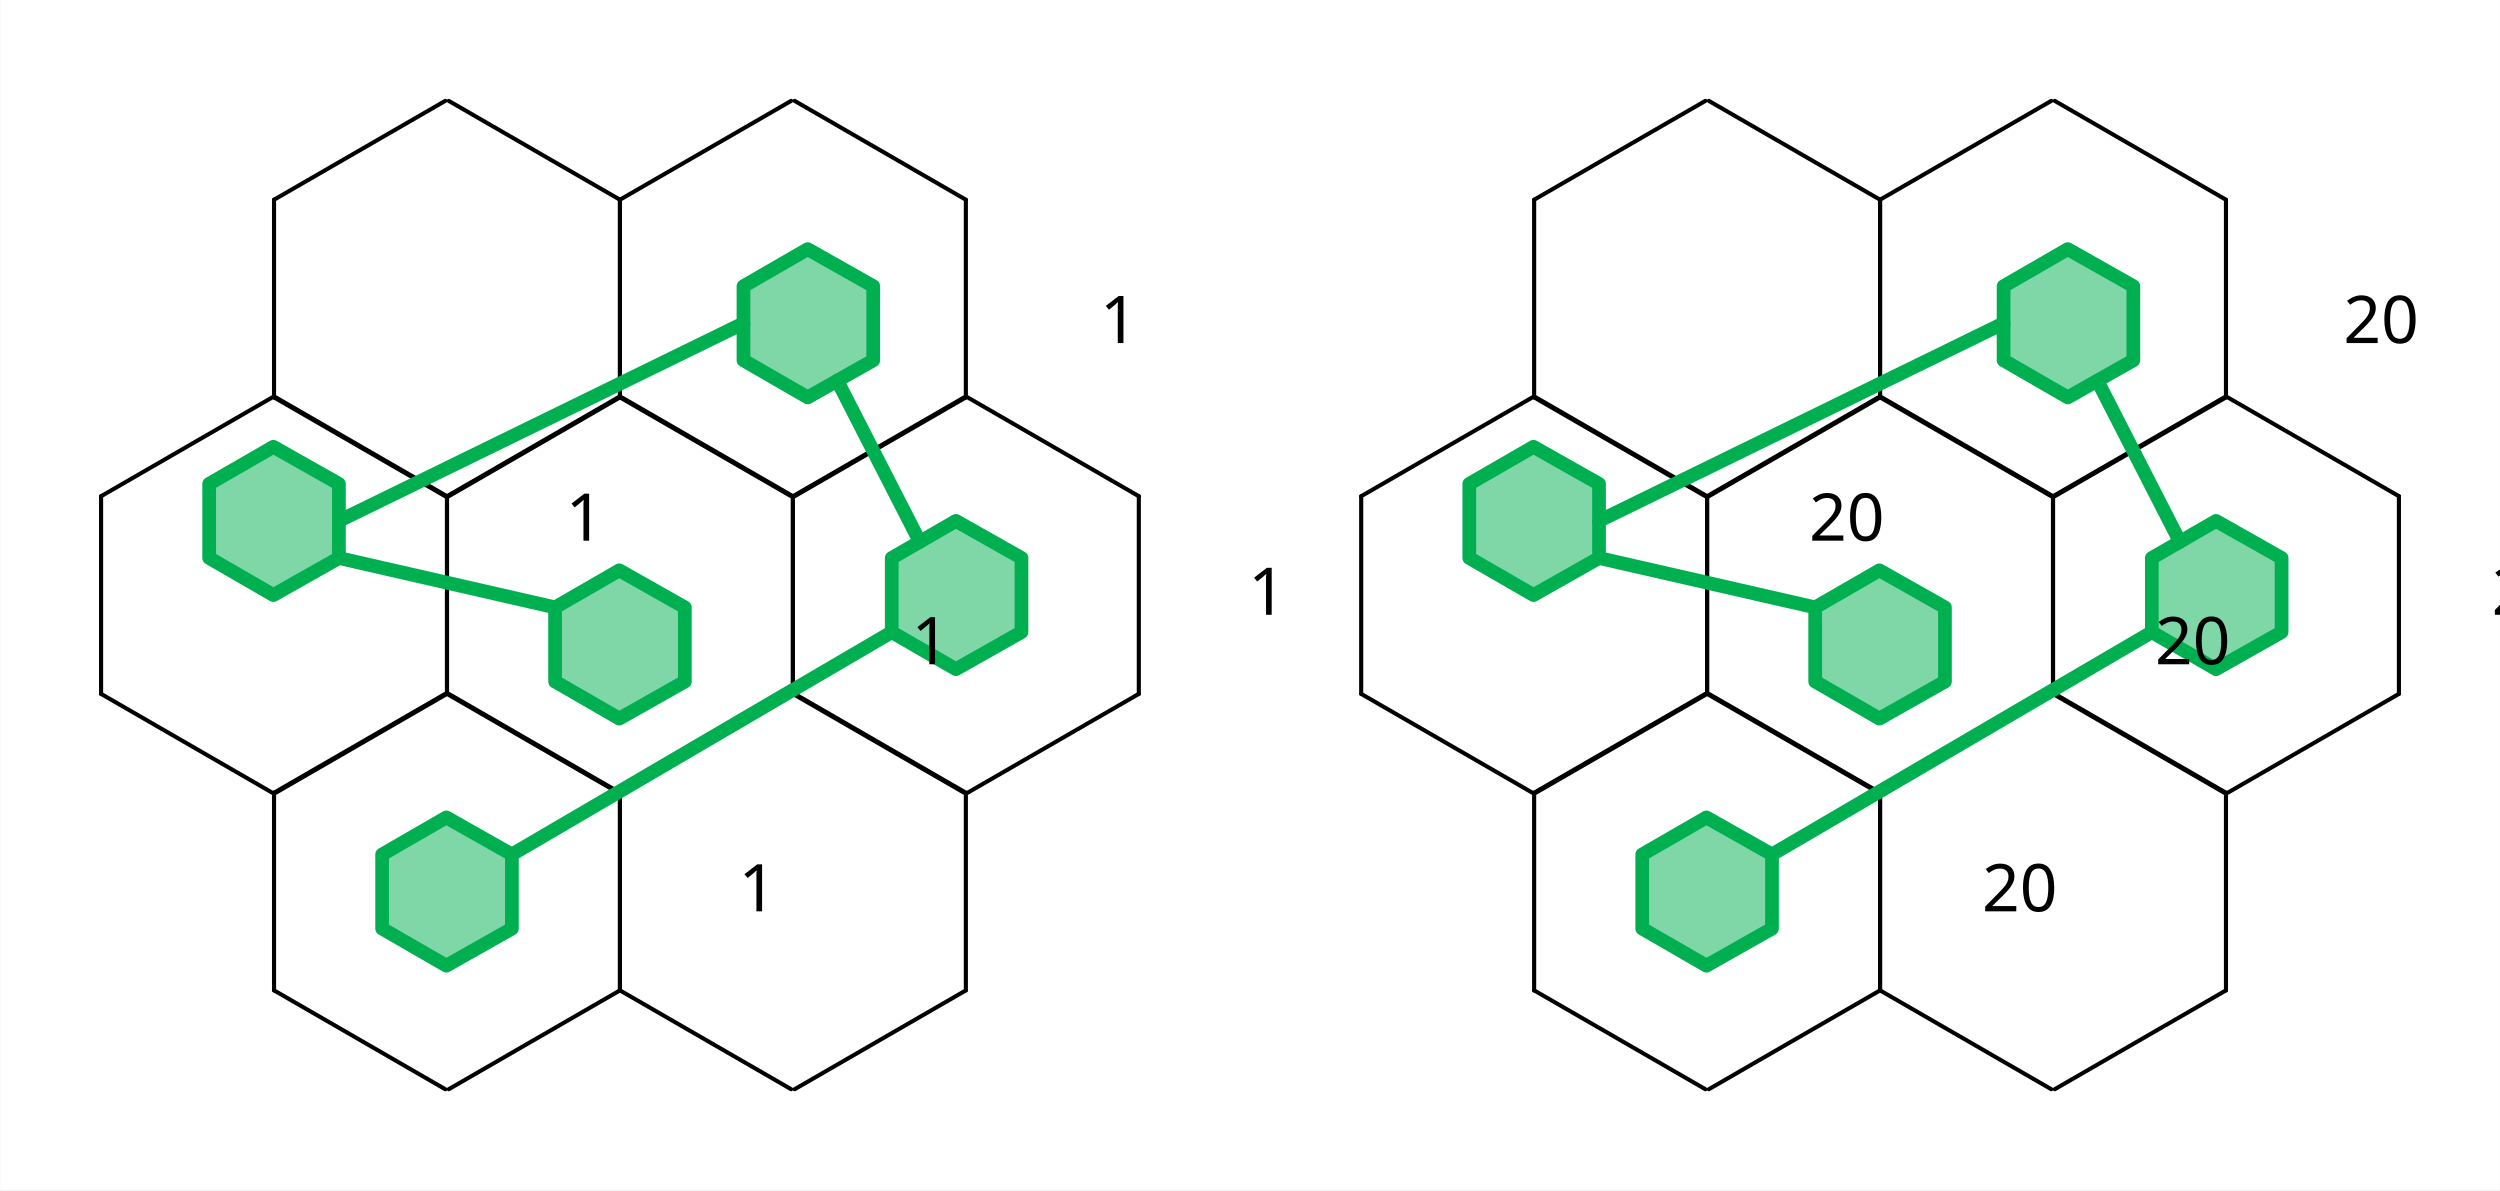
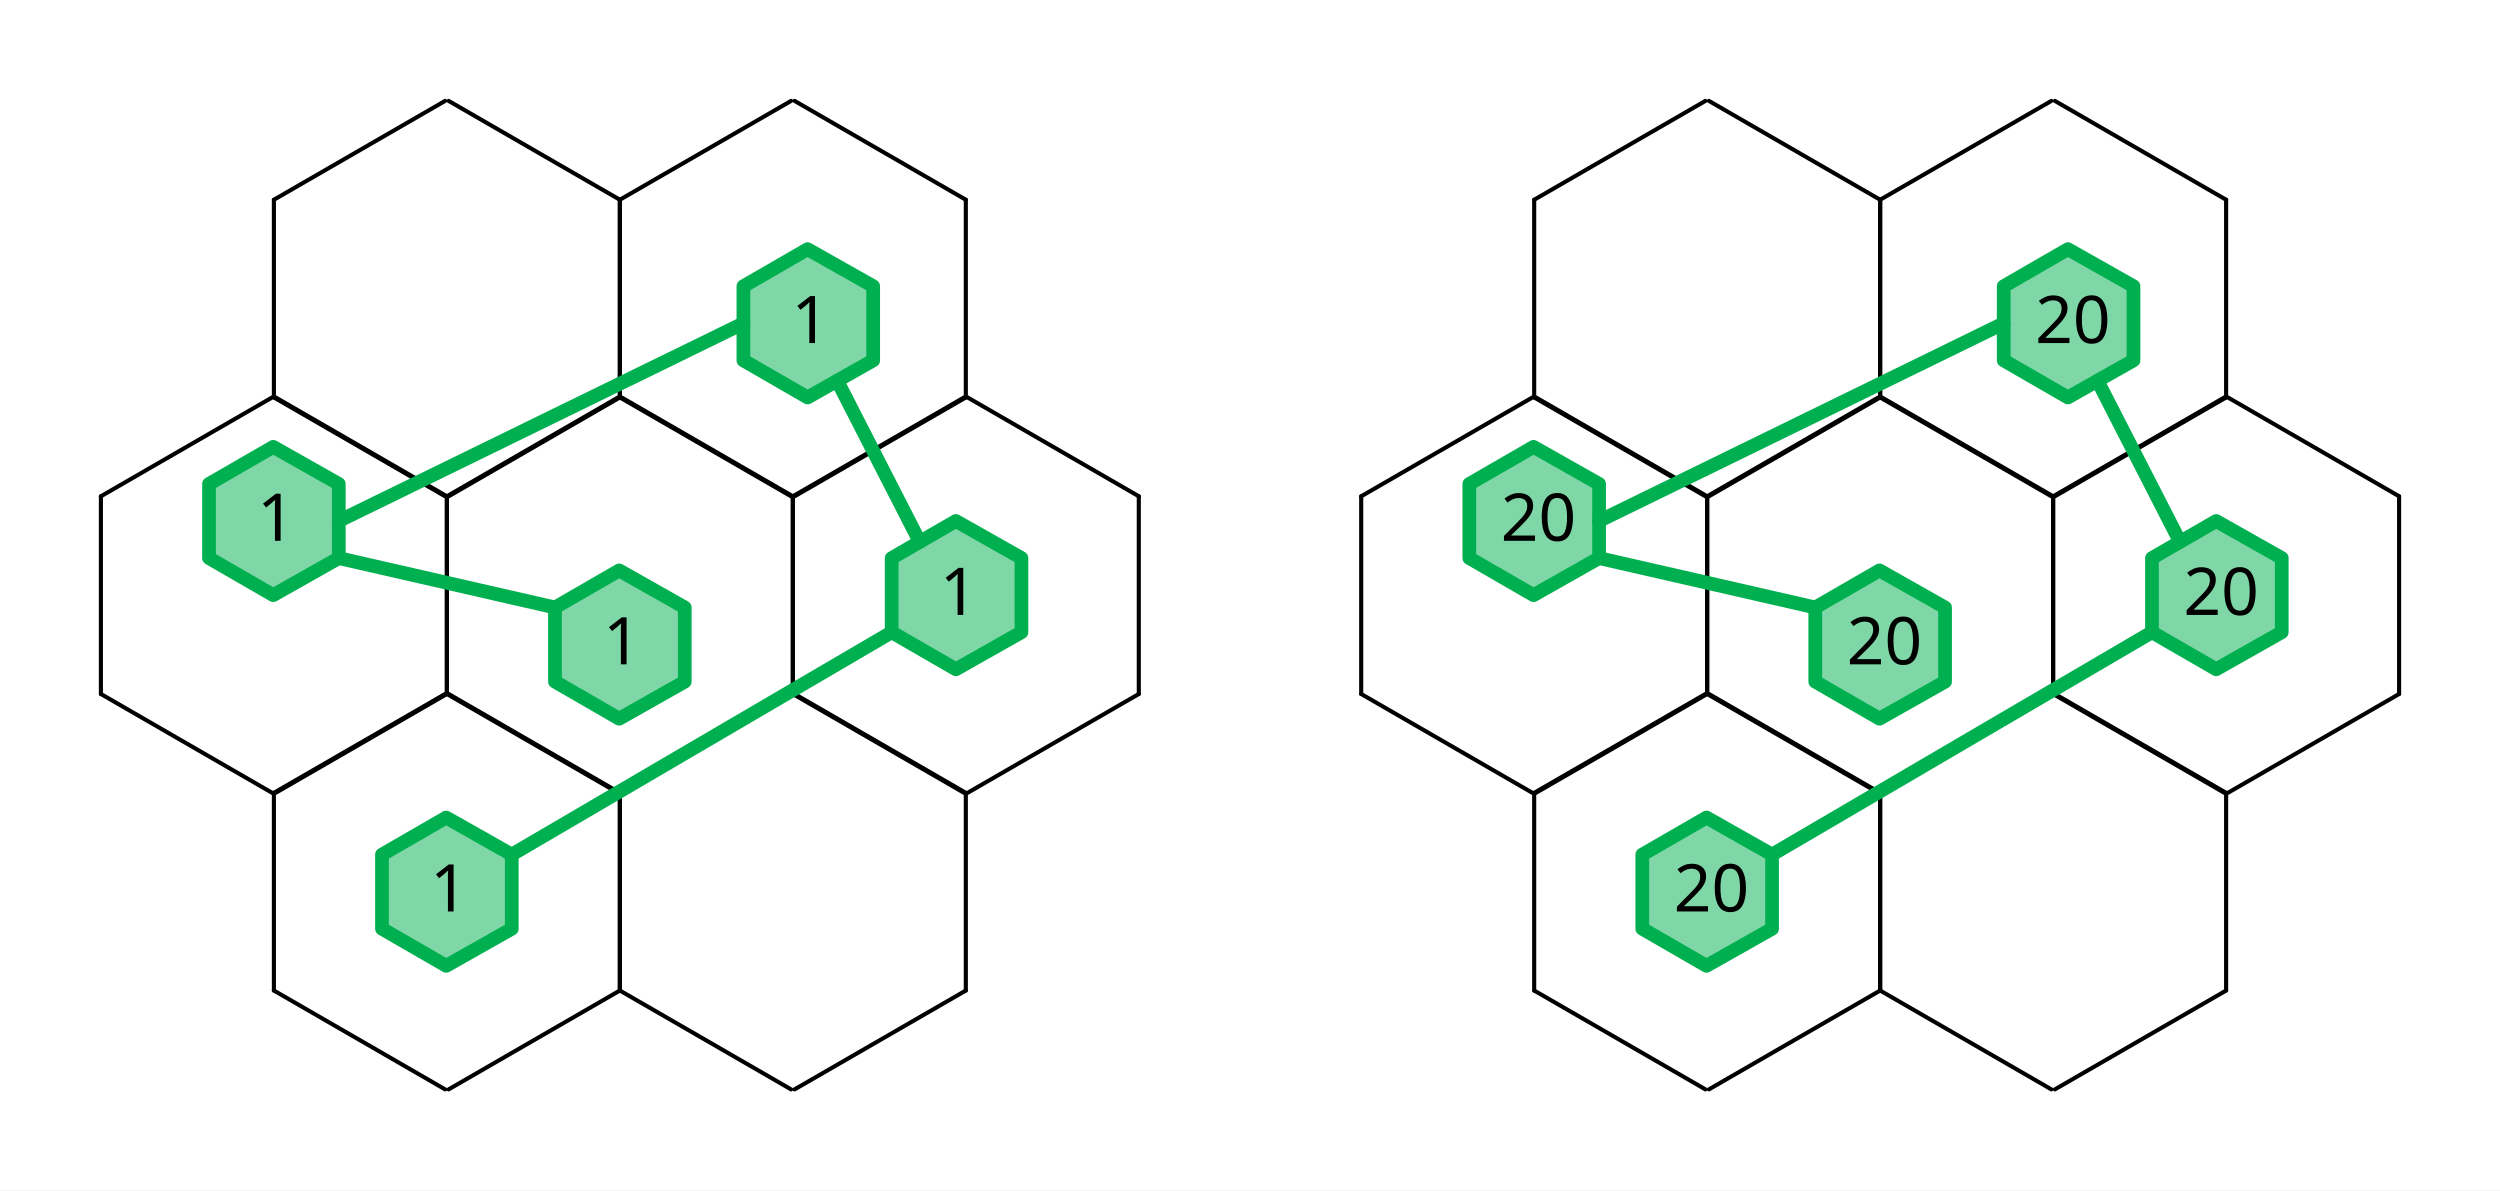
- <svg xmlns="http://www.w3.org/2000/svg" xmlns:ns1="http://schemas.microsoft.com/visio/2003/SVGExtensions/" width="6.323in" height="3.01in" viewBox="0 0 455.25 216.75" xml:space="preserve" color-interpolation-filters="sRGB" class="st6">
-   <ns1:documentProperties ns1:langID="1033" ns1:viewMarkup="false">
-     <ns1:userDefs>
-       <ns1:ud ns1:nameU="msvNoAutoConnect" ns1:val="VT0(1):26" />
-     </ns1:userDefs>
-   </ns1:documentProperties>
-   <style type="text/css">
- 	
- 		.st1 {stroke:#000000;stroke-linecap:round;stroke-linejoin:round;stroke-width:0.75}
- 		.st2 {fill:#00b050;fill-opacity:0.5;stroke:#00b050;stroke-linecap:round;stroke-linejoin:round;stroke-width:2.5}
- 		.st3 {fill:none;stroke:none;stroke-linecap:round;stroke-linejoin:round;stroke-width:0.75}
- 		.st4 {fill:#000000;font-family:Calibri;font-size:1em}
- 		.st5 {stroke:#00b050;stroke-linecap:round;stroke-linejoin:round;stroke-width:2.5}
- 		.st6 {fill:none;fill-rule:evenodd;font-size:12px;overflow:visible;stroke-linecap:square;stroke-miterlimit:3}
- 	
- 	</style>
-   <rect width="100%" height="100%" fill="white" />
-   <g ns1:mID="0" ns1:index="1" ns1:groupContext="foregroundPage">
-     <ns1:pageProperties ns1:drawingScale="1" ns1:pageScale="1" ns1:drawingUnits="19" ns1:shadowOffsetX="9" ns1:shadowOffsetY="-9" />
-     <g id="group1-1" transform="translate(49.875,-18.375)" ns1:mID="1" ns1:groupContext="group">
-       <g id="shape2-2" ns1:mID="2" ns1:groupContext="shape" transform="translate(-216.75,198.75) rotate(-90)">
-         <path d="M0 216.75 L36 216.75" class="st1" />
-       </g>
-       <g id="shape3-5" ns1:mID="3" ns1:groupContext="shape" transform="translate(-153.75,198.75) rotate(-90)">
-         <path d="M0 216.75 L36 216.75" class="st1" />
-       </g>
-       <g id="group4-8" transform="translate(6.39488E-014,-54)" ns1:mID="4" ns1:groupContext="group">
-         <g id="shape5-9" ns1:mID="5" ns1:groupContext="shape" transform="translate(-108.375,29.039) rotate(-30)">
-           <path d="M0 216.75 L36 216.75" class="st1" />
-         </g>
-         <g id="shape6-12" ns1:mID="6" ns1:groupContext="shape" transform="translate(140.198,11.039) rotate(30)">
-           <path d="M0 216.75 L36 216.75" class="st1" />
-         </g>
-       </g>
-       <g id="group7-15" transform="translate(63,415.5) rotate(180)" ns1:mID="7" ns1:groupContext="group">
-         <g id="shape8-16" ns1:mID="8" ns1:groupContext="shape" transform="translate(-108.375,29.039) rotate(-30)">
-           <path d="M0 216.75 L36 216.75" class="st1" />
-         </g>
-         <g id="shape9-19" ns1:mID="9" ns1:groupContext="shape" transform="translate(140.198,11.039) rotate(30)">
-           <path d="M0 216.75 L36 216.75" class="st1" />
-         </g>
-       </g>
-     </g>
-     <g id="group10-22" transform="translate(18.375,-72.375)" ns1:mID="10" ns1:groupContext="group">
-       <g id="shape11-23" ns1:mID="11" ns1:groupContext="shape" transform="translate(-216.75,198.75) rotate(-90)">
-         <path d="M0 216.75 L36 216.75" class="st1" />
-       </g>
-       <g id="shape12-26" ns1:mID="12" ns1:groupContext="shape" transform="translate(-153.75,198.75) rotate(-90)">
-         <path d="M0 216.75 L36 216.75" class="st1" />
-       </g>
-       <g id="group13-29" transform="translate(6.39488E-014,-54)" ns1:mID="13" ns1:groupContext="group">
-         <g id="shape14-30" ns1:mID="14" ns1:groupContext="shape" transform="translate(-108.375,29.039) rotate(-30)">
-           <path d="M0 216.75 L36 216.75" class="st1" />
-         </g>
-         <g id="shape15-33" ns1:mID="15" ns1:groupContext="shape" transform="translate(140.198,11.039) rotate(30)">
-           <path d="M0 216.75 L36 216.75" class="st1" />
-         </g>
-       </g>
-       <g id="group16-36" transform="translate(63,415.5) rotate(180)" ns1:mID="16" ns1:groupContext="group">
-         <g id="shape17-37" ns1:mID="17" ns1:groupContext="shape" transform="translate(-108.375,29.039) rotate(-30)">
-           <path d="M0 216.75 L36 216.75" class="st1" />
-         </g>
-         <g id="shape18-40" ns1:mID="18" ns1:groupContext="shape" transform="translate(140.198,11.039) rotate(30)">
-           <path d="M0 216.75 L36 216.75" class="st1" />
-         </g>
-       </g>
-     </g>
-     <g id="group19-43" transform="translate(81.375,-72.375)" ns1:mID="19" ns1:groupContext="group">
-       <g id="shape20-44" ns1:mID="20" ns1:groupContext="shape" transform="translate(-216.75,198.75) rotate(-90)">
-         <path d="M0 216.75 L36 216.75" class="st1" />
-       </g>
-       <g id="shape21-47" ns1:mID="21" ns1:groupContext="shape" transform="translate(-153.75,198.75) rotate(-90)">
-         <path d="M0 216.75 L36 216.75" class="st1" />
-       </g>
-       <g id="group22-50" transform="translate(6.39488E-014,-54)" ns1:mID="22" ns1:groupContext="group">
-         <g id="shape23-51" ns1:mID="23" ns1:groupContext="shape" transform="translate(-108.375,29.039) rotate(-30)">
-           <path d="M0 216.75 L36 216.75" class="st1" />
-         </g>
-         <g id="shape24-54" ns1:mID="24" ns1:groupContext="shape" transform="translate(140.198,11.039) rotate(30)">
-           <path d="M0 216.75 L36 216.75" class="st1" />
-         </g>
-       </g>
-       <g id="group25-57" transform="translate(63,415.5) rotate(180)" ns1:mID="25" ns1:groupContext="group">
-         <g id="shape26-58" ns1:mID="26" ns1:groupContext="shape" transform="translate(-108.375,29.039) rotate(-30)">
-           <path d="M0 216.75 L36 216.75" class="st1" />
-         </g>
-         <g id="shape27-61" ns1:mID="27" ns1:groupContext="shape" transform="translate(140.198,11.039) rotate(30)">
-           <path d="M0 216.75 L36 216.75" class="st1" />
-         </g>
-       </g>
-     </g>
-     <g id="group28-64" transform="translate(49.875,-126.375)" ns1:mID="28" ns1:groupContext="group">
-       <g id="shape29-65" ns1:mID="29" ns1:groupContext="shape" transform="translate(-216.75,198.75) rotate(-90)">
-         <path d="M0 216.75 L36 216.75" class="st1" />
-       </g>
-       <g id="shape30-68" ns1:mID="30" ns1:groupContext="shape" transform="translate(-153.75,198.75) rotate(-90)">
-         <path d="M0 216.75 L36 216.75" class="st1" />
-       </g>
-       <g id="group31-71" transform="translate(6.39488E-014,-54)" ns1:mID="31" ns1:groupContext="group">
-         <g id="shape32-72" ns1:mID="32" ns1:groupContext="shape" transform="translate(-108.375,29.039) rotate(-30)">
-           <path d="M0 216.75 L36 216.75" class="st1" />
-         </g>
-         <g id="shape33-75" ns1:mID="33" ns1:groupContext="shape" transform="translate(140.198,11.039) rotate(30)">
-           <path d="M0 216.75 L36 216.75" class="st1" />
-         </g>
-       </g>
-       <g id="group34-78" transform="translate(63,415.5) rotate(180)" ns1:mID="34" ns1:groupContext="group">
-         <g id="shape35-79" ns1:mID="35" ns1:groupContext="shape" transform="translate(-108.375,29.039) rotate(-30)">
-           <path d="M0 216.75 L36 216.75" class="st1" />
-         </g>
-         <g id="shape36-82" ns1:mID="36" ns1:groupContext="shape" transform="translate(140.198,11.039) rotate(30)">
-           <path d="M0 216.75 L36 216.75" class="st1" />
-         </g>
-       </g>
-     </g>
-     <g id="group37-85" transform="translate(112.875,-18.375)" ns1:mID="37" ns1:groupContext="group">
-       <g id="shape38-86" ns1:mID="38" ns1:groupContext="shape" transform="translate(-216.75,198.75) rotate(-90)">
-         <path d="M0 216.75 L36 216.75" class="st1" />
-       </g>
-       <g id="shape39-89" ns1:mID="39" ns1:groupContext="shape" transform="translate(-153.75,198.75) rotate(-90)">
-         <path d="M0 216.75 L36 216.75" class="st1" />
-       </g>
-       <g id="group40-92" transform="translate(6.39488E-014,-54)" ns1:mID="40" ns1:groupContext="group">
-         <g id="shape41-93" ns1:mID="41" ns1:groupContext="shape" transform="translate(-108.375,29.039) rotate(-30)">
-           <path d="M0 216.75 L36 216.75" class="st1" />
-         </g>
-         <g id="shape42-96" ns1:mID="42" ns1:groupContext="shape" transform="translate(140.198,11.039) rotate(30)">
-           <path d="M0 216.75 L36 216.75" class="st1" />
-         </g>
-       </g>
-       <g id="group43-99" transform="translate(63,415.5) rotate(180)" ns1:mID="43" ns1:groupContext="group">
-         <g id="shape44-100" ns1:mID="44" ns1:groupContext="shape" transform="translate(-108.375,29.039) rotate(-30)">
-           <path d="M0 216.75 L36 216.75" class="st1" />
-         </g>
-         <g id="shape45-103" ns1:mID="45" ns1:groupContext="shape" transform="translate(140.198,11.039) rotate(30)">
-           <path d="M0 216.75 L36 216.75" class="st1" />
-         </g>
-       </g>
-     </g>
-     <g id="group46-106" transform="translate(144.375,-72.375)" ns1:mID="46" ns1:groupContext="group">
-       <g id="shape47-107" ns1:mID="47" ns1:groupContext="shape" transform="translate(-216.75,198.75) rotate(-90)">
-         <path d="M0 216.75 L36 216.75" class="st1" />
-       </g>
-       <g id="shape48-110" ns1:mID="48" ns1:groupContext="shape" transform="translate(-153.75,198.75) rotate(-90)">
-         <path d="M0 216.75 L36 216.75" class="st1" />
-       </g>
-       <g id="group49-113" transform="translate(6.39488E-014,-54)" ns1:mID="49" ns1:groupContext="group">
-         <g id="shape50-114" ns1:mID="50" ns1:groupContext="shape" transform="translate(-108.375,29.039) rotate(-30)">
-           <path d="M0 216.75 L36 216.75" class="st1" />
-         </g>
-         <g id="shape51-117" ns1:mID="51" ns1:groupContext="shape" transform="translate(140.198,11.039) rotate(30)">
-           <path d="M0 216.75 L36 216.75" class="st1" />
-         </g>
-       </g>
-       <g id="group52-120" transform="translate(63,415.5) rotate(180)" ns1:mID="52" ns1:groupContext="group">
-         <g id="shape53-121" ns1:mID="53" ns1:groupContext="shape" transform="translate(-108.375,29.039) rotate(-30)">
-           <path d="M0 216.75 L36 216.75" class="st1" />
-         </g>
-         <g id="shape54-124" ns1:mID="54" ns1:groupContext="shape" transform="translate(140.198,11.039) rotate(30)">
-           <path d="M0 216.75 L36 216.75" class="st1" />
-         </g>
-       </g>
-     </g>
-     <g id="group55-127" transform="translate(112.875,-126.375)" ns1:mID="55" ns1:groupContext="group">
-       <g id="shape56-128" ns1:mID="56" ns1:groupContext="shape" transform="translate(-216.75,198.75) rotate(-90)">
-         <path d="M0 216.75 L36 216.75" class="st1" />
-       </g>
-       <g id="shape57-131" ns1:mID="57" ns1:groupContext="shape" transform="translate(-153.75,198.75) rotate(-90)">
-         <path d="M0 216.75 L36 216.75" class="st1" />
-       </g>
-       <g id="group58-134" transform="translate(6.39488E-014,-54)" ns1:mID="58" ns1:groupContext="group">
-         <g id="shape59-135" ns1:mID="59" ns1:groupContext="shape" transform="translate(-108.375,29.039) rotate(-30)">
-           <path d="M0 216.75 L36 216.75" class="st1" />
-         </g>
-         <g id="shape60-138" ns1:mID="60" ns1:groupContext="shape" transform="translate(140.198,11.039) rotate(30)">
-           <path d="M0 216.75 L36 216.75" class="st1" />
-         </g>
-       </g>
-       <g id="group61-141" transform="translate(63,415.5) rotate(180)" ns1:mID="61" ns1:groupContext="group">
-         <g id="shape62-142" ns1:mID="62" ns1:groupContext="shape" transform="translate(-108.375,29.039) rotate(-30)">
-           <path d="M0 216.75 L36 216.75" class="st1" />
-         </g>
-         <g id="shape63-145" ns1:mID="63" ns1:groupContext="shape" transform="translate(140.198,11.039) rotate(30)">
-           <path d="M0 216.75 L36 216.75" class="st1" />
-         </g>
-       </g>
-     </g>
-     <g id="shape64-148" ns1:mID="64" ns1:groupContext="shape" transform="translate(69.5625,-40.875)">
-       <path d="M0 210 L0 196.5 L11.69 189.75 L23.63 196.5 L23.63 210 L11.69 216.75 L0 210 Z" class="st2" />
-     </g>
-     <g id="shape65-150" ns1:mID="65" ns1:groupContext="shape" transform="translate(69.5625,-40.875)">
-       <ns1:textBlock ns1:margins="rect(0,0,0,0)" />
-       <ns1:textRect cx="11.812" cy="203.25" width="23.63" height="27" />
-       <rect x="0" y="189.75" width="23.625" height="27" class="st3" />
-       <text x="8.77" y="206.85" class="st4" ns1:langID="1033">
-         <ns1:paragraph ns1:horizAlign="1" />
-         <ns1:tabList />1</text>
-     </g>
-     <g id="shape66-153" ns1:mID="66" ns1:groupContext="shape" transform="translate(162.375,-94.875)">
-       <path d="M0 210 L0 196.5 L11.69 189.75 L23.63 196.5 L23.63 210 L11.69 216.75 L0 210 Z" class="st2" />
-     </g>
-     <g id="shape67-155" ns1:mID="67" ns1:groupContext="shape" transform="translate(162.375,-94.875)">
-       <ns1:textBlock ns1:margins="rect(0,0,0,0)" />
-       <ns1:textRect cx="11.812" cy="203.25" width="23.63" height="27" />
-       <rect x="0" y="189.75" width="23.625" height="27" class="st3" />
-       <text x="8.77" y="206.85" class="st4" ns1:langID="1033">
-         <ns1:paragraph ns1:horizAlign="1" />
-         <ns1:tabList />1</text>
-     </g>
-     <g id="shape68-158" ns1:mID="68" ns1:groupContext="shape" transform="translate(135.375,-144.375)">
-       <path d="M0 210 L0 196.5 L11.69 189.75 L23.63 196.5 L23.63 210 L11.69 216.75 L0 210 Z" class="st2" />
-     </g>
-     <g id="shape69-160" ns1:mID="69" ns1:groupContext="shape" transform="translate(135.375,-144.375)">
-       <ns1:textBlock ns1:margins="rect(0,0,0,0)" />
-       <ns1:textRect cx="11.812" cy="203.25" width="23.63" height="27" />
-       <rect x="0" y="189.75" width="23.625" height="27" class="st3" />
-       <text x="8.77" y="206.85" class="st4" ns1:langID="1033">
-         <ns1:paragraph ns1:horizAlign="1" />
-         <ns1:tabList />1</text>
-     </g>
-     <g id="shape70-163" ns1:mID="70" ns1:groupContext="shape" transform="translate(38.0625,-108.375)">
-       <path d="M0 210 L0 196.5 L11.69 189.75 L23.63 196.5 L23.63 210 L11.69 216.75 L0 210 Z" class="st2" />
-     </g>
-     <g id="shape71-165" ns1:mID="71" ns1:groupContext="shape" transform="translate(38.0625,-108.375)">
-       <ns1:textBlock ns1:margins="rect(0,0,0,0)" />
-       <ns1:textRect cx="11.812" cy="203.25" width="23.63" height="27" />
-       <rect x="0" y="189.75" width="23.625" height="27" class="st3" />
-       <text x="8.77" y="206.85" class="st4" ns1:langID="1033">
-         <ns1:paragraph ns1:horizAlign="1" />
-         <ns1:tabList />1</text>
-     </g>
-     <g id="shape72-168" ns1:mID="72" ns1:groupContext="shape" transform="translate(101.063,-85.875)">
-       <path d="M0 210 L0 196.5 L11.69 189.75 L23.63 196.5 L23.63 210 L11.69 216.75 L0 210 Z" class="st2" />
-     </g>
-     <g id="shape73-170" ns1:mID="73" ns1:groupContext="shape" transform="translate(101.062,-85.875)">
-       <ns1:textBlock ns1:margins="rect(0,0,0,0)" />
-       <ns1:textRect cx="11.812" cy="203.25" width="23.63" height="27" />
-       <rect x="0" y="189.75" width="23.625" height="27" class="st3" />
-       <text x="8.77" y="206.85" class="st4" ns1:langID="1033">
-         <ns1:paragraph ns1:horizAlign="1" />
-         <ns1:tabList />1</text>
-     </g>
-     <g id="shape74-173" ns1:mID="74" ns1:groupContext="shape" transform="translate(-16.3101,-31.4334) rotate(-30.3432)">
+ <svg xmlns="http://www.w3.org/2000/svg" width="607" height="289" class="st6" color-interpolation-filters="sRGB" viewBox="0 0 455.25 216.75" xml:space="preserve">
+   <style type="text/css">.st1{stroke:#000;stroke-width:.75}.st1,.st2,.st3{stroke-linecap:round;stroke-linejoin:round}.st2{fill:#00b050;fill-opacity:.5;stroke:#00b050;stroke-width:2.5}.st3{fill:none;stroke:none;stroke-width:.75}.st4{fill:#000;font-family:Calibri;font-size:1em}.st5{stroke:#00b050;stroke-linecap:round;stroke-linejoin:round;stroke-width:2.5}.st6{fill:none;fill-rule:evenodd;font-size:12px;overflow:visible;stroke-linecap:square;stroke-miterlimit:3}</style>
+   <rect width="100%" height="100%" fill="#fff" />
+   <g>
+     <g id="group1-1" transform="translate(49.875,-18.375)">
+       <g id="shape2-2" transform="translate(-216.75,198.75) rotate(-90)">
+         <path d="M0 216.75 L36 216.75" class="st1" />
+       </g>
+       <g id="shape3-5" transform="translate(-153.75,198.75) rotate(-90)">
+         <path d="M0 216.75 L36 216.75" class="st1" />
+       </g>
+       <g id="group4-8" transform="translate(6.39488E-014,-54)">
+         <g id="shape5-9" transform="translate(-108.375,29.039) rotate(-30)">
+           <path d="M0 216.75 L36 216.75" class="st1" />
+         </g>
+         <g id="shape6-12" transform="translate(140.198,11.039) rotate(30)">
+           <path d="M0 216.75 L36 216.75" class="st1" />
+         </g>
+       </g>
+       <g id="group7-15" transform="translate(63,415.5) rotate(180)">
+         <g id="shape8-16" transform="translate(-108.375,29.039) rotate(-30)">
+           <path d="M0 216.75 L36 216.75" class="st1" />
+         </g>
+         <g id="shape9-19" transform="translate(140.198,11.039) rotate(30)">
+           <path d="M0 216.75 L36 216.75" class="st1" />
+         </g>
+       </g>
+     </g>
+     <g id="group10-22" transform="translate(18.375,-72.375)">
+       <g id="shape11-23" transform="translate(-216.75,198.75) rotate(-90)">
+         <path d="M0 216.75 L36 216.75" class="st1" />
+       </g>
+       <g id="shape12-26" transform="translate(-153.75,198.75) rotate(-90)">
+         <path d="M0 216.75 L36 216.75" class="st1" />
+       </g>
+       <g id="group13-29" transform="translate(6.39488E-014,-54)">
+         <g id="shape14-30" transform="translate(-108.375,29.039) rotate(-30)">
+           <path d="M0 216.75 L36 216.75" class="st1" />
+         </g>
+         <g id="shape15-33" transform="translate(140.198,11.039) rotate(30)">
+           <path d="M0 216.75 L36 216.75" class="st1" />
+         </g>
+       </g>
+       <g id="group16-36" transform="translate(63,415.5) rotate(180)">
+         <g id="shape17-37" transform="translate(-108.375,29.039) rotate(-30)">
+           <path d="M0 216.75 L36 216.75" class="st1" />
+         </g>
+         <g id="shape18-40" transform="translate(140.198,11.039) rotate(30)">
+           <path d="M0 216.75 L36 216.75" class="st1" />
+         </g>
+       </g>
+     </g>
+     <g id="group19-43" transform="translate(81.375,-72.375)">
+       <g id="shape20-44" transform="translate(-216.75,198.75) rotate(-90)">
+         <path d="M0 216.75 L36 216.75" class="st1" />
+       </g>
+       <g id="shape21-47" transform="translate(-153.75,198.75) rotate(-90)">
+         <path d="M0 216.75 L36 216.75" class="st1" />
+       </g>
+       <g id="group22-50" transform="translate(6.39488E-014,-54)">
+         <g id="shape23-51" transform="translate(-108.375,29.039) rotate(-30)">
+           <path d="M0 216.75 L36 216.75" class="st1" />
+         </g>
+         <g id="shape24-54" transform="translate(140.198,11.039) rotate(30)">
+           <path d="M0 216.75 L36 216.75" class="st1" />
+         </g>
+       </g>
+       <g id="group25-57" transform="translate(63,415.5) rotate(180)">
+         <g id="shape26-58" transform="translate(-108.375,29.039) rotate(-30)">
+           <path d="M0 216.75 L36 216.75" class="st1" />
+         </g>
+         <g id="shape27-61" transform="translate(140.198,11.039) rotate(30)">
+           <path d="M0 216.75 L36 216.75" class="st1" />
+         </g>
+       </g>
+     </g>
+     <g id="group28-64" transform="translate(49.875,-126.375)">
+       <g id="shape29-65" transform="translate(-216.75,198.75) rotate(-90)">
+         <path d="M0 216.75 L36 216.75" class="st1" />
+       </g>
+       <g id="shape30-68" transform="translate(-153.75,198.75) rotate(-90)">
+         <path d="M0 216.75 L36 216.75" class="st1" />
+       </g>
+       <g id="group31-71" transform="translate(6.39488E-014,-54)">
+         <g id="shape32-72" transform="translate(-108.375,29.039) rotate(-30)">
+           <path d="M0 216.75 L36 216.75" class="st1" />
+         </g>
+         <g id="shape33-75" transform="translate(140.198,11.039) rotate(30)">
+           <path d="M0 216.75 L36 216.75" class="st1" />
+         </g>
+       </g>
+       <g id="group34-78" transform="translate(63,415.5) rotate(180)">
+         <g id="shape35-79" transform="translate(-108.375,29.039) rotate(-30)">
+           <path d="M0 216.75 L36 216.75" class="st1" />
+         </g>
+         <g id="shape36-82" transform="translate(140.198,11.039) rotate(30)">
+           <path d="M0 216.75 L36 216.75" class="st1" />
+         </g>
+       </g>
+     </g>
+     <g id="group37-85" transform="translate(112.875,-18.375)">
+       <g id="shape38-86" transform="translate(-216.75,198.75) rotate(-90)">
+         <path d="M0 216.75 L36 216.75" class="st1" />
+       </g>
+       <g id="shape39-89" transform="translate(-153.75,198.75) rotate(-90)">
+         <path d="M0 216.75 L36 216.75" class="st1" />
+       </g>
+       <g id="group40-92" transform="translate(6.39488E-014,-54)">
+         <g id="shape41-93" transform="translate(-108.375,29.039) rotate(-30)">
+           <path d="M0 216.75 L36 216.75" class="st1" />
+         </g>
+         <g id="shape42-96" transform="translate(140.198,11.039) rotate(30)">
+           <path d="M0 216.75 L36 216.75" class="st1" />
+         </g>
+       </g>
+       <g id="group43-99" transform="translate(63,415.5) rotate(180)">
+         <g id="shape44-100" transform="translate(-108.375,29.039) rotate(-30)">
+           <path d="M0 216.75 L36 216.75" class="st1" />
+         </g>
+         <g id="shape45-103" transform="translate(140.198,11.039) rotate(30)">
+           <path d="M0 216.75 L36 216.75" class="st1" />
+         </g>
+       </g>
+     </g>
+     <g id="group46-106" transform="translate(144.375,-72.375)">
+       <g id="shape47-107" transform="translate(-216.75,198.75) rotate(-90)">
+         <path d="M0 216.75 L36 216.75" class="st1" />
+       </g>
+       <g id="shape48-110" transform="translate(-153.75,198.75) rotate(-90)">
+         <path d="M0 216.75 L36 216.75" class="st1" />
+       </g>
+       <g id="group49-113" transform="translate(6.39488E-014,-54)">
+         <g id="shape50-114" transform="translate(-108.375,29.039) rotate(-30)">
+           <path d="M0 216.75 L36 216.75" class="st1" />
+         </g>
+         <g id="shape51-117" transform="translate(140.198,11.039) rotate(30)">
+           <path d="M0 216.75 L36 216.75" class="st1" />
+         </g>
+       </g>
+       <g id="group52-120" transform="translate(63,415.5) rotate(180)">
+         <g id="shape53-121" transform="translate(-108.375,29.039) rotate(-30)">
+           <path d="M0 216.75 L36 216.75" class="st1" />
+         </g>
+         <g id="shape54-124" transform="translate(140.198,11.039) rotate(30)">
+           <path d="M0 216.75 L36 216.75" class="st1" />
+         </g>
+       </g>
+     </g>
+     <g id="group55-127" transform="translate(112.875,-126.375)">
+       <g id="shape56-128" transform="translate(-216.75,198.75) rotate(-90)">
+         <path d="M0 216.75 L36 216.75" class="st1" />
+       </g>
+       <g id="shape57-131" transform="translate(-153.75,198.75) rotate(-90)">
+         <path d="M0 216.75 L36 216.75" class="st1" />
+       </g>
+       <g id="group58-134" transform="translate(6.39488E-014,-54)">
+         <g id="shape59-135" transform="translate(-108.375,29.039) rotate(-30)">
+           <path d="M0 216.75 L36 216.75" class="st1" />
+         </g>
+         <g id="shape60-138" transform="translate(140.198,11.039) rotate(30)">
+           <path d="M0 216.75 L36 216.75" class="st1" />
+         </g>
+       </g>
+       <g id="group61-141" transform="translate(63,415.5) rotate(180)">
+         <g id="shape62-142" transform="translate(-108.375,29.039) rotate(-30)">
+           <path d="M0 216.75 L36 216.75" class="st1" />
+         </g>
+         <g id="shape63-145" transform="translate(140.198,11.039) rotate(30)">
+           <path d="M0 216.75 L36 216.75" class="st1" />
+         </g>
+       </g>
+     </g>
+     <g id="shape64-148" transform="translate(69.5625,-40.875)">
+       <path d="M0 210 L0 196.5 L11.69 189.75 L23.63 196.5 L23.63 210 L11.69 216.75 L0 210 Z" class="st2" />
+     </g>
+     <g id="shape65-150" transform="translate(69.5625,-40.875)">
+       <rect width="23.625" height="27" x="0" y="189.75" class="st3" />
+       <text x="8.77" y="206.85" class="st4">1</text>
+     </g>
+     <g id="shape66-153" transform="translate(162.375,-94.875)">
+       <path d="M0 210 L0 196.5 L11.69 189.75 L23.63 196.5 L23.63 210 L11.69 216.75 L0 210 Z" class="st2" />
+     </g>
+     <g id="shape67-155" transform="translate(162.375,-94.875)">
+       <rect width="23.625" height="27" x="0" y="189.75" class="st3" />
+       <text x="8.77" y="206.85" class="st4">1</text>
+     </g>
+     <g id="shape68-158" transform="translate(135.375,-144.375)">
+       <path d="M0 210 L0 196.5 L11.69 189.75 L23.63 196.5 L23.63 210 L11.69 216.75 L0 210 Z" class="st2" />
+     </g>
+     <g id="shape69-160" transform="translate(135.375,-144.375)">
+       <rect width="23.625" height="27" x="0" y="189.75" class="st3" />
+       <text x="8.77" y="206.85" class="st4">1</text>
+     </g>
+     <g id="shape70-163" transform="translate(38.0625,-108.375)">
+       <path d="M0 210 L0 196.5 L11.69 189.75 L23.63 196.5 L23.63 210 L11.69 216.75 L0 210 Z" class="st2" />
+     </g>
+     <g id="shape71-165" transform="translate(38.0625,-108.375)">
+       <rect width="23.625" height="27" x="0" y="189.75" class="st3" />
+       <text x="8.77" y="206.85" class="st4">1</text>
+     </g>
+     <g id="shape72-168" transform="translate(101.063,-85.875)">
+       <path d="M0 210 L0 196.5 L11.69 189.75 L23.63 196.5 L23.63 210 L11.69 216.75 L0 210 Z" class="st2" />
+     </g>
+     <g id="shape73-170" transform="translate(101.062,-85.875)">
+       <rect width="23.625" height="27" x="0" y="189.75" class="st3" />
+       <text x="8.77" y="206.85" class="st4">1</text>
+     </g>
+     <g id="shape74-173" transform="translate(-16.3101,-31.4334) rotate(-30.3432)">
      <path d="M0 216.75 L80.17 216.75" class="st5" />
    </g>
-     <g id="shape75-176" ns1:mID="75" ns1:groupContext="shape" transform="translate(-25.4166,197.504) rotate(-117.127)">
+     <g id="shape75-176" transform="translate(-25.4166,197.504) rotate(-117.127)">
      <path d="M0 216.75 L32.97 216.75" class="st5" />
    </g>
-     <g id="shape76-179" ns1:mID="76" ns1:groupContext="shape" transform="translate(230.52,253.626) rotate(153.962)">
+     <g id="shape76-179" transform="translate(230.52,253.626) rotate(153.962)">
      <path d="M0 216.75 L82.01 216.75" class="st5" />
    </g>
-     <g id="shape77-182" ns1:mID="77" ns1:groupContext="shape" transform="translate(109.985,-109.676) rotate(12.875)">
+     <g id="shape77-182" transform="translate(109.985,-109.676) rotate(12.875)">
      <path d="M0 216.75 L40.39 216.75" class="st5" />
    </g>
-     <g id="group78-185" transform="translate(279.375,-18.375)" ns1:mID="78" ns1:groupContext="group">
-       <g id="shape79-186" ns1:mID="79" ns1:groupContext="shape" transform="translate(-216.75,198.75) rotate(-90)">
-         <path d="M0 216.75 L36 216.75" class="st1" />
-       </g>
-       <g id="shape80-189" ns1:mID="80" ns1:groupContext="shape" transform="translate(-153.75,198.75) rotate(-90)">
-         <path d="M0 216.75 L36 216.75" class="st1" />
-       </g>
-       <g id="group81-192" transform="translate(6.39488E-014,-54)" ns1:mID="81" ns1:groupContext="group">
-         <g id="shape82-193" ns1:mID="82" ns1:groupContext="shape" transform="translate(-108.375,29.039) rotate(-30)">
-           <path d="M0 216.75 L36 216.75" class="st1" />
-         </g>
-         <g id="shape83-196" ns1:mID="83" ns1:groupContext="shape" transform="translate(140.198,11.039) rotate(30)">
-           <path d="M0 216.75 L36 216.75" class="st1" />
-         </g>
-       </g>
-       <g id="group84-199" transform="translate(63,415.5) rotate(180)" ns1:mID="84" ns1:groupContext="group">
-         <g id="shape85-200" ns1:mID="85" ns1:groupContext="shape" transform="translate(-108.375,29.039) rotate(-30)">
-           <path d="M0 216.75 L36 216.75" class="st1" />
-         </g>
-         <g id="shape86-203" ns1:mID="86" ns1:groupContext="shape" transform="translate(140.198,11.039) rotate(30)">
-           <path d="M0 216.75 L36 216.75" class="st1" />
-         </g>
-       </g>
-     </g>
-     <g id="group87-206" transform="translate(247.875,-72.375)" ns1:mID="87" ns1:groupContext="group">
-       <g id="shape88-207" ns1:mID="88" ns1:groupContext="shape" transform="translate(-216.75,198.75) rotate(-90)">
-         <path d="M0 216.75 L36 216.75" class="st1" />
-       </g>
-       <g id="shape89-210" ns1:mID="89" ns1:groupContext="shape" transform="translate(-153.75,198.75) rotate(-90)">
-         <path d="M0 216.75 L36 216.75" class="st1" />
-       </g>
-       <g id="group90-213" transform="translate(6.39488E-014,-54)" ns1:mID="90" ns1:groupContext="group">
-         <g id="shape91-214" ns1:mID="91" ns1:groupContext="shape" transform="translate(-108.375,29.039) rotate(-30)">
-           <path d="M0 216.75 L36 216.75" class="st1" />
-         </g>
-         <g id="shape92-217" ns1:mID="92" ns1:groupContext="shape" transform="translate(140.198,11.039) rotate(30)">
-           <path d="M0 216.75 L36 216.75" class="st1" />
-         </g>
-       </g>
-       <g id="group93-220" transform="translate(63,415.5) rotate(180)" ns1:mID="93" ns1:groupContext="group">
-         <g id="shape94-221" ns1:mID="94" ns1:groupContext="shape" transform="translate(-108.375,29.039) rotate(-30)">
-           <path d="M0 216.75 L36 216.75" class="st1" />
-         </g>
-         <g id="shape95-224" ns1:mID="95" ns1:groupContext="shape" transform="translate(140.198,11.039) rotate(30)">
-           <path d="M0 216.75 L36 216.75" class="st1" />
-         </g>
-       </g>
-     </g>
-     <g id="group96-227" transform="translate(310.875,-72.375)" ns1:mID="96" ns1:groupContext="group">
-       <g id="shape97-228" ns1:mID="97" ns1:groupContext="shape" transform="translate(-216.75,198.75) rotate(-90)">
-         <path d="M0 216.75 L36 216.75" class="st1" />
-       </g>
-       <g id="shape98-231" ns1:mID="98" ns1:groupContext="shape" transform="translate(-153.75,198.75) rotate(-90)">
-         <path d="M0 216.75 L36 216.75" class="st1" />
-       </g>
-       <g id="group99-234" transform="translate(6.39488E-014,-54)" ns1:mID="99" ns1:groupContext="group">
-         <g id="shape100-235" ns1:mID="100" ns1:groupContext="shape" transform="translate(-108.375,29.039) rotate(-30)">
-           <path d="M0 216.75 L36 216.75" class="st1" />
-         </g>
-         <g id="shape101-238" ns1:mID="101" ns1:groupContext="shape" transform="translate(140.198,11.039) rotate(30)">
-           <path d="M0 216.75 L36 216.75" class="st1" />
-         </g>
-       </g>
-       <g id="group102-241" transform="translate(63,415.5) rotate(180)" ns1:mID="102" ns1:groupContext="group">
-         <g id="shape103-242" ns1:mID="103" ns1:groupContext="shape" transform="translate(-108.375,29.039) rotate(-30)">
-           <path d="M0 216.75 L36 216.75" class="st1" />
-         </g>
-         <g id="shape104-245" ns1:mID="104" ns1:groupContext="shape" transform="translate(140.198,11.039) rotate(30)">
-           <path d="M0 216.75 L36 216.75" class="st1" />
-         </g>
-       </g>
-     </g>
-     <g id="group105-248" transform="translate(279.375,-126.375)" ns1:mID="105" ns1:groupContext="group">
-       <g id="shape106-249" ns1:mID="106" ns1:groupContext="shape" transform="translate(-216.75,198.75) rotate(-90)">
-         <path d="M0 216.75 L36 216.75" class="st1" />
-       </g>
-       <g id="shape107-252" ns1:mID="107" ns1:groupContext="shape" transform="translate(-153.75,198.75) rotate(-90)">
-         <path d="M0 216.75 L36 216.75" class="st1" />
-       </g>
-       <g id="group108-255" transform="translate(6.39488E-014,-54)" ns1:mID="108" ns1:groupContext="group">
-         <g id="shape109-256" ns1:mID="109" ns1:groupContext="shape" transform="translate(-108.375,29.039) rotate(-30)">
-           <path d="M0 216.75 L36 216.75" class="st1" />
-         </g>
-         <g id="shape110-259" ns1:mID="110" ns1:groupContext="shape" transform="translate(140.198,11.039) rotate(30)">
-           <path d="M0 216.75 L36 216.75" class="st1" />
-         </g>
-       </g>
-       <g id="group111-262" transform="translate(63,415.5) rotate(180)" ns1:mID="111" ns1:groupContext="group">
-         <g id="shape112-263" ns1:mID="112" ns1:groupContext="shape" transform="translate(-108.375,29.039) rotate(-30)">
-           <path d="M0 216.75 L36 216.75" class="st1" />
-         </g>
-         <g id="shape113-266" ns1:mID="113" ns1:groupContext="shape" transform="translate(140.198,11.039) rotate(30)">
-           <path d="M0 216.75 L36 216.75" class="st1" />
-         </g>
-       </g>
-     </g>
-     <g id="group114-269" transform="translate(342.375,-18.375)" ns1:mID="114" ns1:groupContext="group">
-       <g id="shape115-270" ns1:mID="115" ns1:groupContext="shape" transform="translate(-216.75,198.75) rotate(-90)">
-         <path d="M0 216.75 L36 216.75" class="st1" />
-       </g>
-       <g id="shape116-273" ns1:mID="116" ns1:groupContext="shape" transform="translate(-153.75,198.75) rotate(-90)">
-         <path d="M0 216.75 L36 216.75" class="st1" />
-       </g>
-       <g id="group117-276" transform="translate(6.39488E-014,-54)" ns1:mID="117" ns1:groupContext="group">
-         <g id="shape118-277" ns1:mID="118" ns1:groupContext="shape" transform="translate(-108.375,29.039) rotate(-30)">
-           <path d="M0 216.75 L36 216.75" class="st1" />
-         </g>
-         <g id="shape119-280" ns1:mID="119" ns1:groupContext="shape" transform="translate(140.198,11.039) rotate(30)">
-           <path d="M0 216.75 L36 216.75" class="st1" />
-         </g>
-       </g>
-       <g id="group120-283" transform="translate(63,415.5) rotate(180)" ns1:mID="120" ns1:groupContext="group">
-         <g id="shape121-284" ns1:mID="121" ns1:groupContext="shape" transform="translate(-108.375,29.039) rotate(-30)">
-           <path d="M0 216.75 L36 216.75" class="st1" />
-         </g>
-         <g id="shape122-287" ns1:mID="122" ns1:groupContext="shape" transform="translate(140.198,11.039) rotate(30)">
-           <path d="M0 216.75 L36 216.75" class="st1" />
-         </g>
-       </g>
-     </g>
-     <g id="group123-290" transform="translate(373.875,-72.375)" ns1:mID="123" ns1:groupContext="group">
-       <g id="shape124-291" ns1:mID="124" ns1:groupContext="shape" transform="translate(-216.75,198.75) rotate(-90)">
-         <path d="M0 216.75 L36 216.75" class="st1" />
-       </g>
-       <g id="shape125-294" ns1:mID="125" ns1:groupContext="shape" transform="translate(-153.75,198.75) rotate(-90)">
-         <path d="M0 216.75 L36 216.75" class="st1" />
-       </g>
-       <g id="group126-297" transform="translate(6.39488E-014,-54)" ns1:mID="126" ns1:groupContext="group">
-         <g id="shape127-298" ns1:mID="127" ns1:groupContext="shape" transform="translate(-108.375,29.039) rotate(-30)">
-           <path d="M0 216.75 L36 216.75" class="st1" />
-         </g>
-         <g id="shape128-301" ns1:mID="128" ns1:groupContext="shape" transform="translate(140.198,11.039) rotate(30)">
-           <path d="M0 216.75 L36 216.75" class="st1" />
-         </g>
-       </g>
-       <g id="group129-304" transform="translate(63,415.5) rotate(180)" ns1:mID="129" ns1:groupContext="group">
-         <g id="shape130-305" ns1:mID="130" ns1:groupContext="shape" transform="translate(-108.375,29.039) rotate(-30)">
-           <path d="M0 216.75 L36 216.75" class="st1" />
-         </g>
-         <g id="shape131-308" ns1:mID="131" ns1:groupContext="shape" transform="translate(140.198,11.039) rotate(30)">
-           <path d="M0 216.75 L36 216.75" class="st1" />
-         </g>
-       </g>
-     </g>
-     <g id="group132-311" transform="translate(342.375,-126.375)" ns1:mID="132" ns1:groupContext="group">
-       <g id="shape133-312" ns1:mID="133" ns1:groupContext="shape" transform="translate(-216.75,198.75) rotate(-90)">
-         <path d="M0 216.75 L36 216.75" class="st1" />
-       </g>
-       <g id="shape134-315" ns1:mID="134" ns1:groupContext="shape" transform="translate(-153.75,198.75) rotate(-90)">
-         <path d="M0 216.75 L36 216.75" class="st1" />
-       </g>
-       <g id="group135-318" transform="translate(6.39488E-014,-54)" ns1:mID="135" ns1:groupContext="group">
-         <g id="shape136-319" ns1:mID="136" ns1:groupContext="shape" transform="translate(-108.375,29.039) rotate(-30)">
-           <path d="M0 216.75 L36 216.75" class="st1" />
-         </g>
-         <g id="shape137-322" ns1:mID="137" ns1:groupContext="shape" transform="translate(140.198,11.039) rotate(30)">
-           <path d="M0 216.75 L36 216.75" class="st1" />
-         </g>
-       </g>
-       <g id="group138-325" transform="translate(63,415.5) rotate(180)" ns1:mID="138" ns1:groupContext="group">
-         <g id="shape139-326" ns1:mID="139" ns1:groupContext="shape" transform="translate(-108.375,29.039) rotate(-30)">
-           <path d="M0 216.75 L36 216.75" class="st1" />
-         </g>
-         <g id="shape140-329" ns1:mID="140" ns1:groupContext="shape" transform="translate(140.198,11.039) rotate(30)">
-           <path d="M0 216.75 L36 216.75" class="st1" />
-         </g>
-       </g>
-     </g>
-     <g id="shape141-332" ns1:mID="141" ns1:groupContext="shape" transform="translate(299.062,-40.875)">
-       <path d="M0 210 L0 196.5 L11.69 189.75 L23.63 196.5 L23.63 210 L11.69 216.75 L0 210 Z" class="st2" />
-     </g>
-     <g id="shape142-334" ns1:mID="142" ns1:groupContext="shape" transform="translate(299.062,-40.875)">
-       <ns1:textBlock ns1:margins="rect(0,0,0,0)" />
-       <ns1:textRect cx="11.812" cy="203.25" width="23.63" height="27" />
-       <rect x="0" y="189.75" width="23.625" height="27" class="st3" />
-       <text x="5.73" y="206.85" class="st4" ns1:langID="1033">
-         <ns1:paragraph ns1:horizAlign="1" />
-         <ns1:tabList />20</text>
-     </g>
-     <g id="shape143-337" ns1:mID="143" ns1:groupContext="shape" transform="translate(391.875,-94.875)">
-       <path d="M0 210 L0 196.5 L11.69 189.75 L23.63 196.5 L23.63 210 L11.69 216.75 L0 210 Z" class="st2" />
-     </g>
-     <g id="shape144-339" ns1:mID="144" ns1:groupContext="shape" transform="translate(391.875,-94.875)">
-       <ns1:textBlock ns1:margins="rect(0,0,0,0)" />
-       <ns1:textRect cx="11.812" cy="203.25" width="23.63" height="27" />
-       <rect x="0" y="189.75" width="23.625" height="27" class="st3" />
-       <text x="5.73" y="206.85" class="st4" ns1:langID="1033">
-         <ns1:paragraph ns1:horizAlign="1" />
-         <ns1:tabList />20</text>
-     </g>
-     <g id="shape145-342" ns1:mID="145" ns1:groupContext="shape" transform="translate(364.875,-144.375)">
-       <path d="M0 210 L0 196.5 L11.69 189.75 L23.63 196.5 L23.63 210 L11.69 216.75 L0 210 Z" class="st2" />
-     </g>
-     <g id="shape146-344" ns1:mID="146" ns1:groupContext="shape" transform="translate(364.875,-144.375)">
-       <ns1:textBlock ns1:margins="rect(0,0,0,0)" />
-       <ns1:textRect cx="11.812" cy="203.25" width="23.63" height="27" />
-       <rect x="0" y="189.75" width="23.625" height="27" class="st3" />
-       <text x="5.73" y="206.85" class="st4" ns1:langID="1033">
-         <ns1:paragraph ns1:horizAlign="1" />
-         <ns1:tabList />20</text>
-     </g>
-     <g id="shape147-347" ns1:mID="147" ns1:groupContext="shape" transform="translate(267.563,-108.375)">
-       <path d="M0 210 L0 196.5 L11.69 189.75 L23.63 196.5 L23.63 210 L11.69 216.75 L0 210 Z" class="st2" />
-     </g>
-     <g id="shape148-349" ns1:mID="148" ns1:groupContext="shape" transform="translate(267.563,-108.375)">
-       <ns1:textBlock ns1:margins="rect(0,0,0,0)" />
-       <ns1:textRect cx="11.812" cy="203.25" width="23.63" height="27" />
-       <rect x="0" y="189.75" width="23.625" height="27" class="st3" />
-       <text x="5.73" y="206.85" class="st4" ns1:langID="1033">
-         <ns1:paragraph ns1:horizAlign="1" />
-         <ns1:tabList />20</text>
-     </g>
-     <g id="shape149-352" ns1:mID="149" ns1:groupContext="shape" transform="translate(330.563,-85.875)">
-       <path d="M0 210 L0 196.5 L11.69 189.75 L23.63 196.5 L23.63 210 L11.69 216.75 L0 210 Z" class="st2" />
-     </g>
-     <g id="shape150-354" ns1:mID="150" ns1:groupContext="shape" transform="translate(330.563,-85.875)">
-       <ns1:textBlock ns1:margins="rect(0,0,0,0)" />
-       <ns1:textRect cx="11.812" cy="203.25" width="23.63" height="27" />
-       <rect x="0" y="189.75" width="23.625" height="27" class="st3" />
-       <text x="5.73" y="206.85" class="st4" ns1:langID="1033">
-         <ns1:paragraph ns1:horizAlign="1" />
-         <ns1:tabList />20</text>
-     </g>
-     <g id="shape151-357" ns1:mID="151" ns1:groupContext="shape" transform="translate(213.19,-31.4334) rotate(-30.3432)">
+     <g id="group78-185" transform="translate(279.375,-18.375)">
+       <g id="shape79-186" transform="translate(-216.75,198.75) rotate(-90)">
+         <path d="M0 216.75 L36 216.75" class="st1" />
+       </g>
+       <g id="shape80-189" transform="translate(-153.75,198.75) rotate(-90)">
+         <path d="M0 216.75 L36 216.75" class="st1" />
+       </g>
+       <g id="group81-192" transform="translate(6.39488E-014,-54)">
+         <g id="shape82-193" transform="translate(-108.375,29.039) rotate(-30)">
+           <path d="M0 216.75 L36 216.75" class="st1" />
+         </g>
+         <g id="shape83-196" transform="translate(140.198,11.039) rotate(30)">
+           <path d="M0 216.75 L36 216.75" class="st1" />
+         </g>
+       </g>
+       <g id="group84-199" transform="translate(63,415.5) rotate(180)">
+         <g id="shape85-200" transform="translate(-108.375,29.039) rotate(-30)">
+           <path d="M0 216.75 L36 216.75" class="st1" />
+         </g>
+         <g id="shape86-203" transform="translate(140.198,11.039) rotate(30)">
+           <path d="M0 216.75 L36 216.75" class="st1" />
+         </g>
+       </g>
+     </g>
+     <g id="group87-206" transform="translate(247.875,-72.375)">
+       <g id="shape88-207" transform="translate(-216.75,198.75) rotate(-90)">
+         <path d="M0 216.75 L36 216.75" class="st1" />
+       </g>
+       <g id="shape89-210" transform="translate(-153.75,198.75) rotate(-90)">
+         <path d="M0 216.75 L36 216.75" class="st1" />
+       </g>
+       <g id="group90-213" transform="translate(6.39488E-014,-54)">
+         <g id="shape91-214" transform="translate(-108.375,29.039) rotate(-30)">
+           <path d="M0 216.75 L36 216.75" class="st1" />
+         </g>
+         <g id="shape92-217" transform="translate(140.198,11.039) rotate(30)">
+           <path d="M0 216.75 L36 216.75" class="st1" />
+         </g>
+       </g>
+       <g id="group93-220" transform="translate(63,415.5) rotate(180)">
+         <g id="shape94-221" transform="translate(-108.375,29.039) rotate(-30)">
+           <path d="M0 216.75 L36 216.75" class="st1" />
+         </g>
+         <g id="shape95-224" transform="translate(140.198,11.039) rotate(30)">
+           <path d="M0 216.75 L36 216.75" class="st1" />
+         </g>
+       </g>
+     </g>
+     <g id="group96-227" transform="translate(310.875,-72.375)">
+       <g id="shape97-228" transform="translate(-216.75,198.75) rotate(-90)">
+         <path d="M0 216.75 L36 216.75" class="st1" />
+       </g>
+       <g id="shape98-231" transform="translate(-153.75,198.75) rotate(-90)">
+         <path d="M0 216.75 L36 216.75" class="st1" />
+       </g>
+       <g id="group99-234" transform="translate(6.39488E-014,-54)">
+         <g id="shape100-235" transform="translate(-108.375,29.039) rotate(-30)">
+           <path d="M0 216.75 L36 216.75" class="st1" />
+         </g>
+         <g id="shape101-238" transform="translate(140.198,11.039) rotate(30)">
+           <path d="M0 216.75 L36 216.75" class="st1" />
+         </g>
+       </g>
+       <g id="group102-241" transform="translate(63,415.5) rotate(180)">
+         <g id="shape103-242" transform="translate(-108.375,29.039) rotate(-30)">
+           <path d="M0 216.75 L36 216.75" class="st1" />
+         </g>
+         <g id="shape104-245" transform="translate(140.198,11.039) rotate(30)">
+           <path d="M0 216.75 L36 216.75" class="st1" />
+         </g>
+       </g>
+     </g>
+     <g id="group105-248" transform="translate(279.375,-126.375)">
+       <g id="shape106-249" transform="translate(-216.75,198.75) rotate(-90)">
+         <path d="M0 216.75 L36 216.75" class="st1" />
+       </g>
+       <g id="shape107-252" transform="translate(-153.75,198.75) rotate(-90)">
+         <path d="M0 216.75 L36 216.75" class="st1" />
+       </g>
+       <g id="group108-255" transform="translate(6.39488E-014,-54)">
+         <g id="shape109-256" transform="translate(-108.375,29.039) rotate(-30)">
+           <path d="M0 216.75 L36 216.75" class="st1" />
+         </g>
+         <g id="shape110-259" transform="translate(140.198,11.039) rotate(30)">
+           <path d="M0 216.75 L36 216.75" class="st1" />
+         </g>
+       </g>
+       <g id="group111-262" transform="translate(63,415.5) rotate(180)">
+         <g id="shape112-263" transform="translate(-108.375,29.039) rotate(-30)">
+           <path d="M0 216.75 L36 216.75" class="st1" />
+         </g>
+         <g id="shape113-266" transform="translate(140.198,11.039) rotate(30)">
+           <path d="M0 216.75 L36 216.75" class="st1" />
+         </g>
+       </g>
+     </g>
+     <g id="group114-269" transform="translate(342.375,-18.375)">
+       <g id="shape115-270" transform="translate(-216.75,198.75) rotate(-90)">
+         <path d="M0 216.75 L36 216.75" class="st1" />
+       </g>
+       <g id="shape116-273" transform="translate(-153.75,198.75) rotate(-90)">
+         <path d="M0 216.75 L36 216.75" class="st1" />
+       </g>
+       <g id="group117-276" transform="translate(6.39488E-014,-54)">
+         <g id="shape118-277" transform="translate(-108.375,29.039) rotate(-30)">
+           <path d="M0 216.75 L36 216.75" class="st1" />
+         </g>
+         <g id="shape119-280" transform="translate(140.198,11.039) rotate(30)">
+           <path d="M0 216.75 L36 216.75" class="st1" />
+         </g>
+       </g>
+       <g id="group120-283" transform="translate(63,415.5) rotate(180)">
+         <g id="shape121-284" transform="translate(-108.375,29.039) rotate(-30)">
+           <path d="M0 216.75 L36 216.75" class="st1" />
+         </g>
+         <g id="shape122-287" transform="translate(140.198,11.039) rotate(30)">
+           <path d="M0 216.75 L36 216.75" class="st1" />
+         </g>
+       </g>
+     </g>
+     <g id="group123-290" transform="translate(373.875,-72.375)">
+       <g id="shape124-291" transform="translate(-216.75,198.75) rotate(-90)">
+         <path d="M0 216.75 L36 216.75" class="st1" />
+       </g>
+       <g id="shape125-294" transform="translate(-153.75,198.75) rotate(-90)">
+         <path d="M0 216.75 L36 216.75" class="st1" />
+       </g>
+       <g id="group126-297" transform="translate(6.39488E-014,-54)">
+         <g id="shape127-298" transform="translate(-108.375,29.039) rotate(-30)">
+           <path d="M0 216.75 L36 216.75" class="st1" />
+         </g>
+         <g id="shape128-301" transform="translate(140.198,11.039) rotate(30)">
+           <path d="M0 216.75 L36 216.75" class="st1" />
+         </g>
+       </g>
+       <g id="group129-304" transform="translate(63,415.5) rotate(180)">
+         <g id="shape130-305" transform="translate(-108.375,29.039) rotate(-30)">
+           <path d="M0 216.75 L36 216.75" class="st1" />
+         </g>
+         <g id="shape131-308" transform="translate(140.198,11.039) rotate(30)">
+           <path d="M0 216.75 L36 216.75" class="st1" />
+         </g>
+       </g>
+     </g>
+     <g id="group132-311" transform="translate(342.375,-126.375)">
+       <g id="shape133-312" transform="translate(-216.75,198.75) rotate(-90)">
+         <path d="M0 216.75 L36 216.75" class="st1" />
+       </g>
+       <g id="shape134-315" transform="translate(-153.75,198.75) rotate(-90)">
+         <path d="M0 216.75 L36 216.75" class="st1" />
+       </g>
+       <g id="group135-318" transform="translate(6.39488E-014,-54)">
+         <g id="shape136-319" transform="translate(-108.375,29.039) rotate(-30)">
+           <path d="M0 216.75 L36 216.75" class="st1" />
+         </g>
+         <g id="shape137-322" transform="translate(140.198,11.039) rotate(30)">
+           <path d="M0 216.75 L36 216.75" class="st1" />
+         </g>
+       </g>
+       <g id="group138-325" transform="translate(63,415.5) rotate(180)">
+         <g id="shape139-326" transform="translate(-108.375,29.039) rotate(-30)">
+           <path d="M0 216.75 L36 216.75" class="st1" />
+         </g>
+         <g id="shape140-329" transform="translate(140.198,11.039) rotate(30)">
+           <path d="M0 216.75 L36 216.75" class="st1" />
+         </g>
+       </g>
+     </g>
+     <g id="shape141-332" transform="translate(299.062,-40.875)">
+       <path d="M0 210 L0 196.5 L11.69 189.75 L23.63 196.5 L23.63 210 L11.69 216.75 L0 210 Z" class="st2" />
+     </g>
+     <g id="shape142-334" transform="translate(299.062,-40.875)">
+       <rect width="23.625" height="27" x="0" y="189.75" class="st3" />
+       <text x="5.73" y="206.85" class="st4">20</text>
+     </g>
+     <g id="shape143-337" transform="translate(391.875,-94.875)">
+       <path d="M0 210 L0 196.5 L11.69 189.75 L23.63 196.5 L23.63 210 L11.69 216.75 L0 210 Z" class="st2" />
+     </g>
+     <g id="shape144-339" transform="translate(391.875,-94.875)">
+       <rect width="23.625" height="27" x="0" y="189.75" class="st3" />
+       <text x="5.73" y="206.85" class="st4">20</text>
+     </g>
+     <g id="shape145-342" transform="translate(364.875,-144.375)">
+       <path d="M0 210 L0 196.5 L11.69 189.75 L23.63 196.5 L23.63 210 L11.69 216.75 L0 210 Z" class="st2" />
+     </g>
+     <g id="shape146-344" transform="translate(364.875,-144.375)">
+       <rect width="23.625" height="27" x="0" y="189.75" class="st3" />
+       <text x="5.73" y="206.85" class="st4">20</text>
+     </g>
+     <g id="shape147-347" transform="translate(267.563,-108.375)">
+       <path d="M0 210 L0 196.5 L11.69 189.75 L23.63 196.5 L23.63 210 L11.69 216.75 L0 210 Z" class="st2" />
+     </g>
+     <g id="shape148-349" transform="translate(267.563,-108.375)">
+       <rect width="23.625" height="27" x="0" y="189.75" class="st3" />
+       <text x="5.73" y="206.85" class="st4">20</text>
+     </g>
+     <g id="shape149-352" transform="translate(330.563,-85.875)">
+       <path d="M0 210 L0 196.5 L11.69 189.75 L23.63 196.5 L23.63 210 L11.69 216.75 L0 210 Z" class="st2" />
+     </g>
+     <g id="shape150-354" transform="translate(330.563,-85.875)">
+       <rect width="23.625" height="27" x="0" y="189.75" class="st3" />
+       <text x="5.73" y="206.85" class="st4">20</text>
+     </g>
+     <g id="shape151-357" transform="translate(213.19,-31.4334) rotate(-30.3432)">
      <path d="M0 216.75 L80.17 216.75" class="st5" />
    </g>
-     <g id="shape152-360" ns1:mID="152" ns1:groupContext="shape" transform="translate(204.083,197.504) rotate(-117.127)">
+     <g id="shape152-360" transform="translate(204.083,197.504) rotate(-117.127)">
      <path d="M0 216.75 L32.97 216.75" class="st5" />
    </g>
-     <g id="shape153-363" ns1:mID="153" ns1:groupContext="shape" transform="translate(460.02,253.626) rotate(153.962)">
+     <g id="shape153-363" transform="translate(460.02,253.626) rotate(153.962)">
      <path d="M0 216.75 L82.01 216.75" class="st5" />
    </g>
-     <g id="shape154-366" ns1:mID="154" ns1:groupContext="shape" transform="translate(339.485,-109.676) rotate(12.875)">
+     <g id="shape154-366" transform="translate(339.485,-109.676) rotate(12.875)">
      <path d="M0 216.75 L40.39 216.75" class="st5" />
    </g>
  </g>
</svg>
